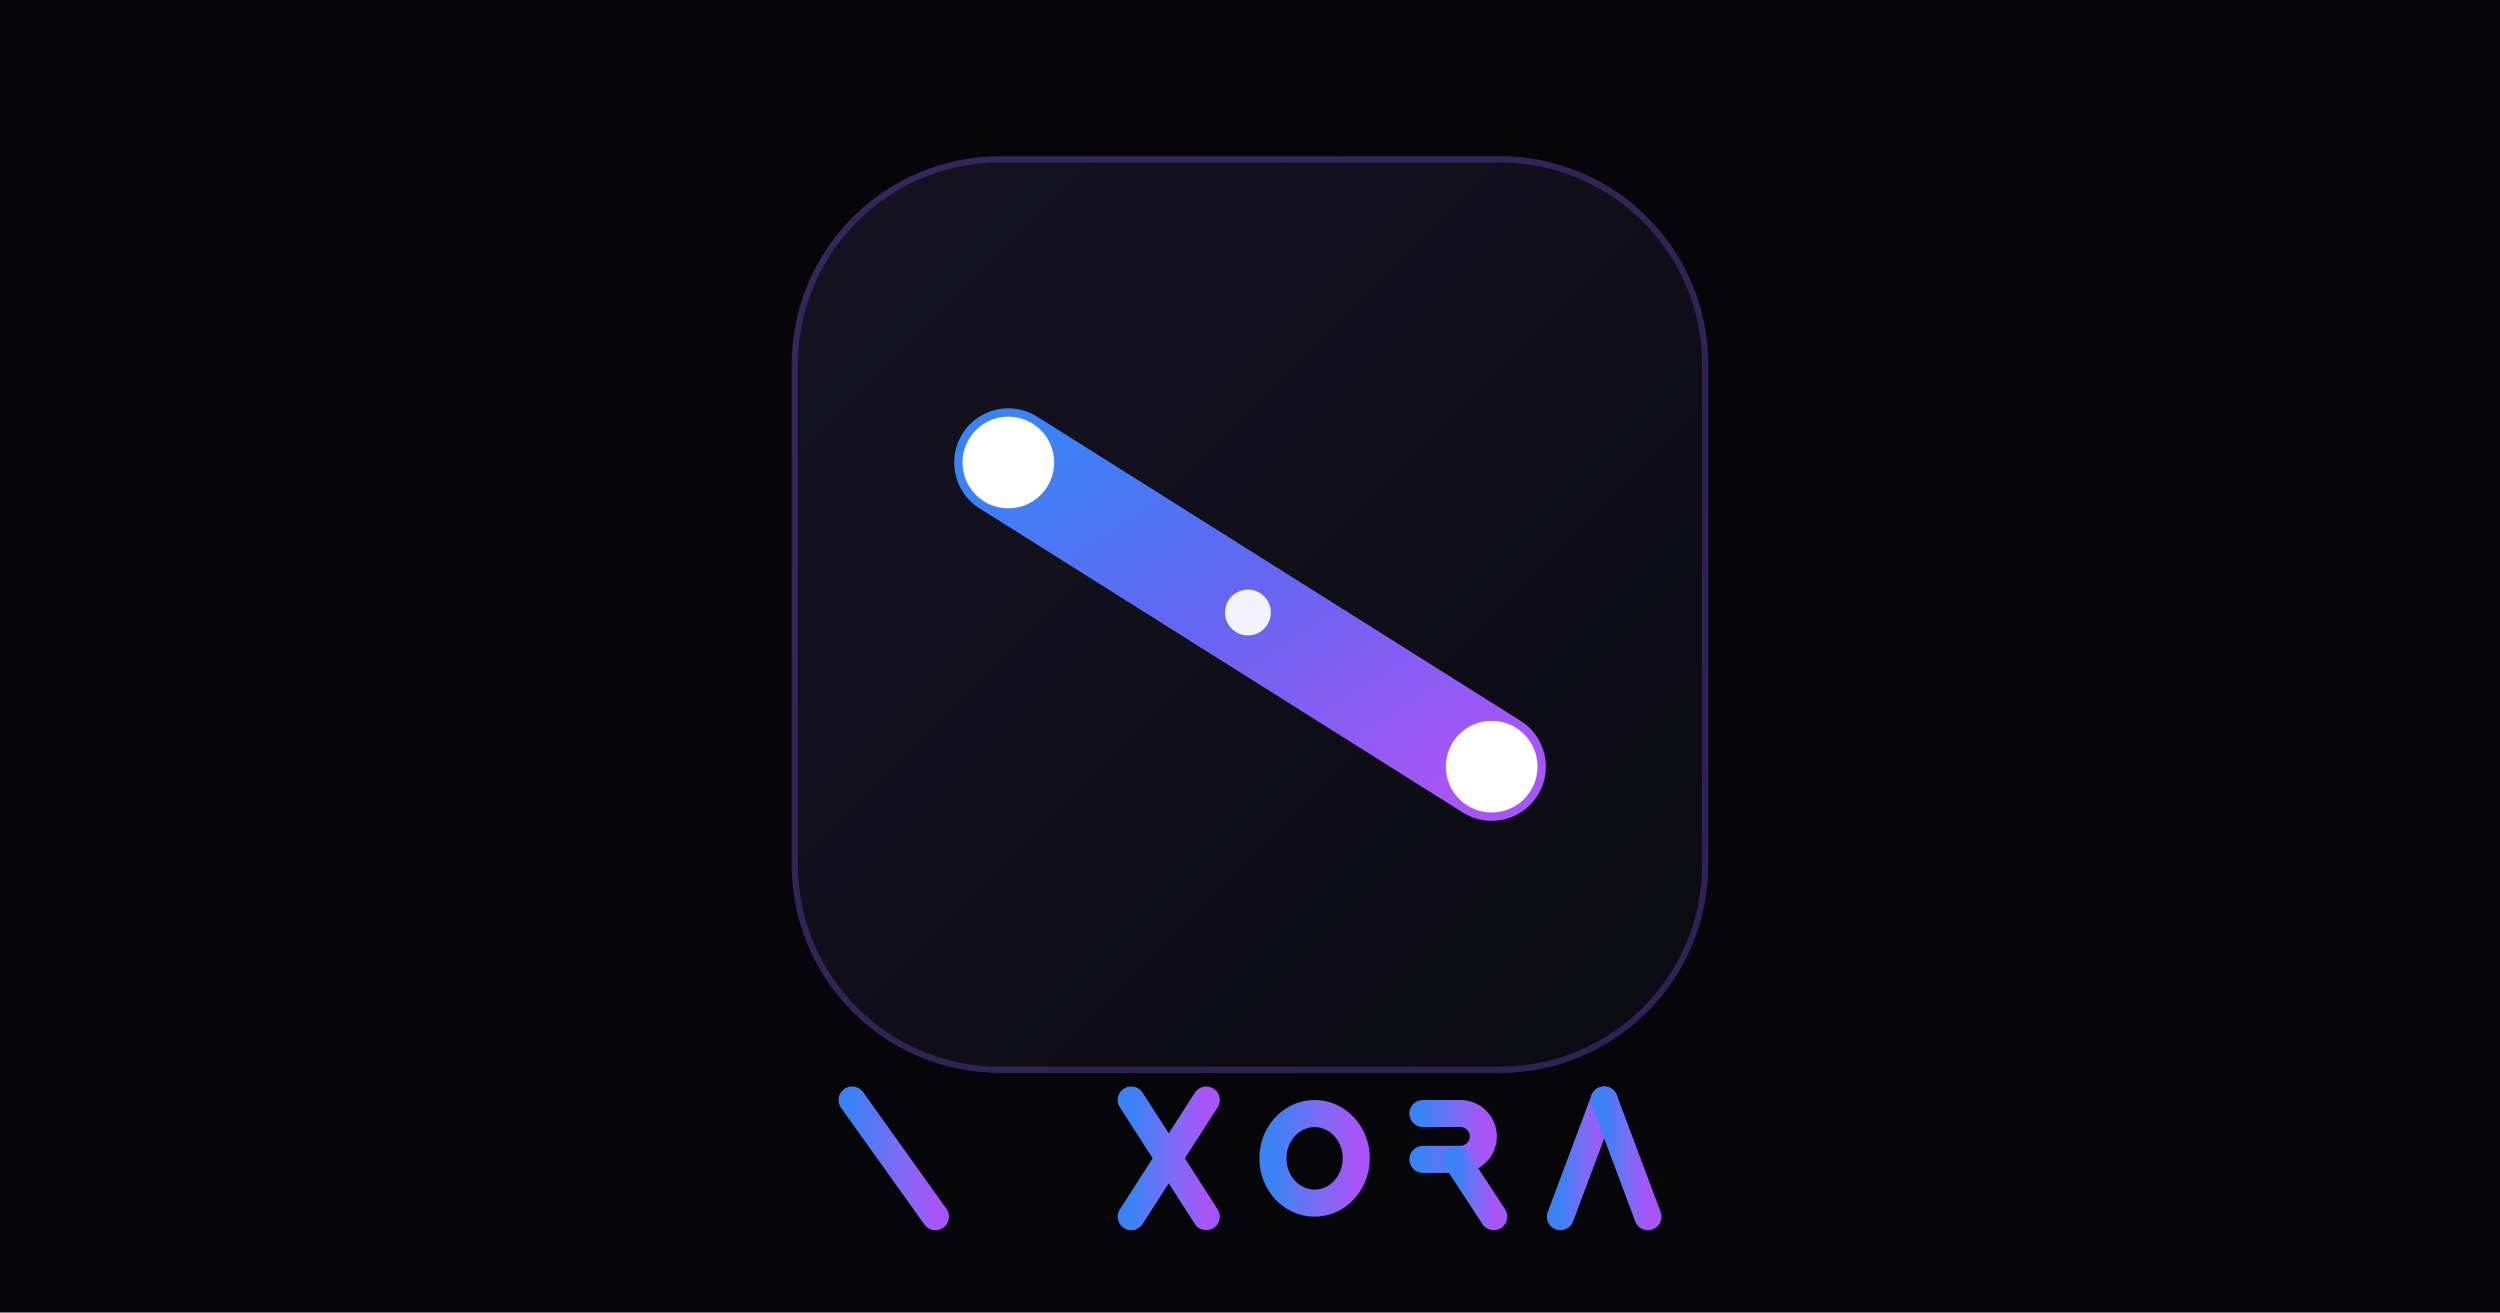
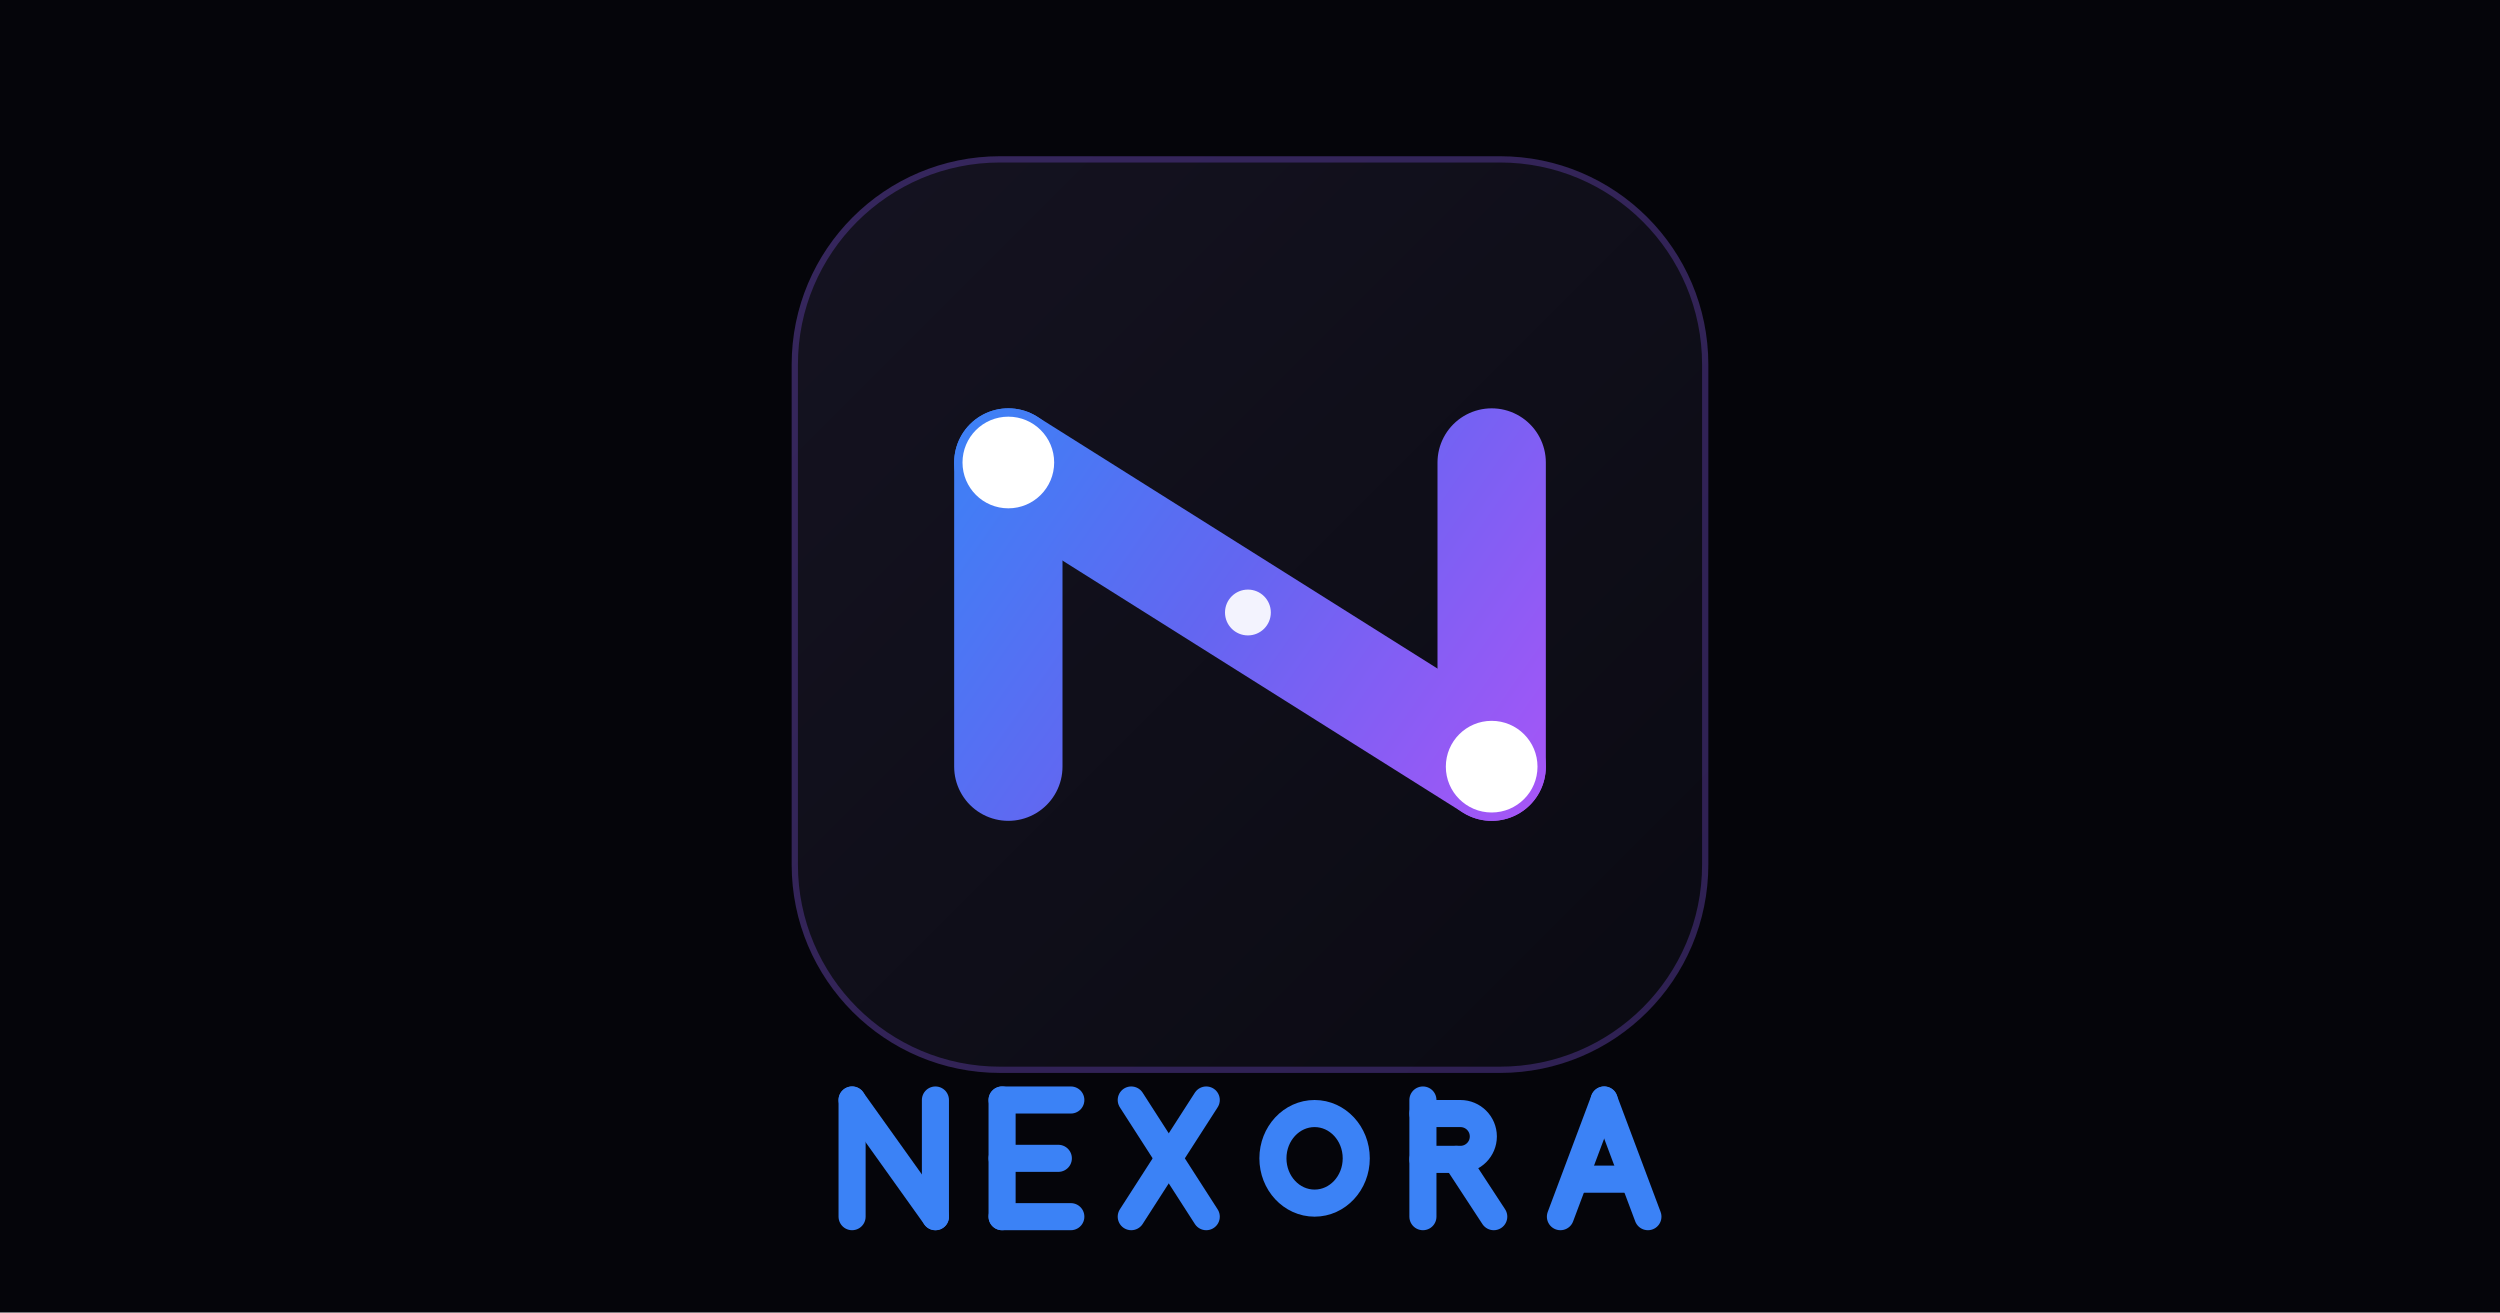
<svg xmlns="http://www.w3.org/2000/svg" viewBox="0 0 1200 630" width="1200" height="630" role="img" aria-label="Nexora Market">
  <defs>
-     <linearGradient id="nxMarkF" x1="0%" y1="0%" x2="100%" y2="100%">
+     <linearGradient id="nxMarkF" gradientUnits="userSpaceOnUse" x1="458" y1="196" x2="742" y2="394">
      <stop offset="0%" stop-color="#3B82F6" />
      <stop offset="45%" stop-color="#6366F1" />
      <stop offset="100%" stop-color="#A855F7" />
    </linearGradient>
-     <linearGradient id="nxMarkText" x1="0%" y1="0%" x2="100%" y2="0%">
+     <linearGradient id="nxMarkText" gradientUnits="userSpaceOnUse" x1="402" y1="528" x2="798" y2="584">
      <stop offset="0%" stop-color="#3B82F6" />
      <stop offset="55%" stop-color="#7C6CF6" />
      <stop offset="100%" stop-color="#A855F7" />
    </linearGradient>
    <linearGradient id="nxTileF" x1="0%" y1="0%" x2="100%" y2="100%">
      <stop offset="0%" stop-color="#151321" />
      <stop offset="100%" stop-color="#0A0A12" />
    </linearGradient>
    <clipPath id="tileClipF">
      <rect x="380" y="75" width="440" height="440" rx="100" ry="100" />
    </clipPath>
  </defs>
  <rect width="1200" height="630" fill="#05050A" />
  <g clip-path="url(#tileClipF)">
    <rect x="380" y="75" width="440" height="440" fill="url(#nxTileF)" />
    <rect x="381.5" y="76.5" width="437" height="437" rx="98.5" ry="98.5" fill="none" stroke="#8B5CF6" stroke-opacity="0.28" stroke-width="3" />
  </g>
  <g stroke="url(#nxMarkF)" fill="none">
    <line x1="484" y1="368" x2="484" y2="222" stroke-width="52" stroke-linecap="round" />
    <line x1="484" y1="222" x2="716" y2="368" stroke-width="52" stroke-linecap="round" />
    <line x1="716" y1="222" x2="716" y2="368" stroke-width="52" stroke-linecap="round" />
  </g>
  <circle cx="484" cy="222" r="22" fill="#FFFFFF" />
  <circle cx="716" cy="368" r="22" fill="#FFFFFF" />
  <circle cx="599" cy="294" r="11" fill="#FFFFFF" fill-opacity="0.92" />
  <g stroke="url(#nxMarkText)" fill="none" stroke-width="13" stroke-linecap="round" stroke-linejoin="round">
    <g transform="translate(402,528)">
      <line x1="7" y1="56" x2="7" y2="0" />
      <line x1="7" y1="0" x2="47" y2="56" />
      <line x1="47" y1="0" x2="47" y2="56" />
    </g>
    <g transform="translate(474,528)">
      <line x1="7" y1="0" x2="7" y2="56" />
      <line x1="7" y1="0" x2="40" y2="0" />
      <line x1="7" y1="28" x2="34" y2="28" />
      <line x1="7" y1="56" x2="40" y2="56" />
    </g>
    <g transform="translate(536,528)">
      <line x1="7" y1="0" x2="43" y2="56" />
      <line x1="43" y1="0" x2="7" y2="56" />
    </g>
    <g transform="translate(604,528)">
      <ellipse cx="27" cy="28" rx="20" ry="21.5" />
    </g>
    <g transform="translate(676,528)">
      <line x1="7" y1="0" x2="7" y2="56" />
      <path d="M7,6.5 H25 A11,11 0 0 1 25,28.5 H7" />
      <line x1="23" y1="28.5" x2="41" y2="56" />
    </g>
    <g transform="translate(742,528)">
      <line x1="28" y1="0" x2="7" y2="56" />
      <line x1="28" y1="0" x2="49" y2="56" />
      <line x1="15" y1="38" x2="41" y2="38" />
    </g>
  </g>
</svg>
